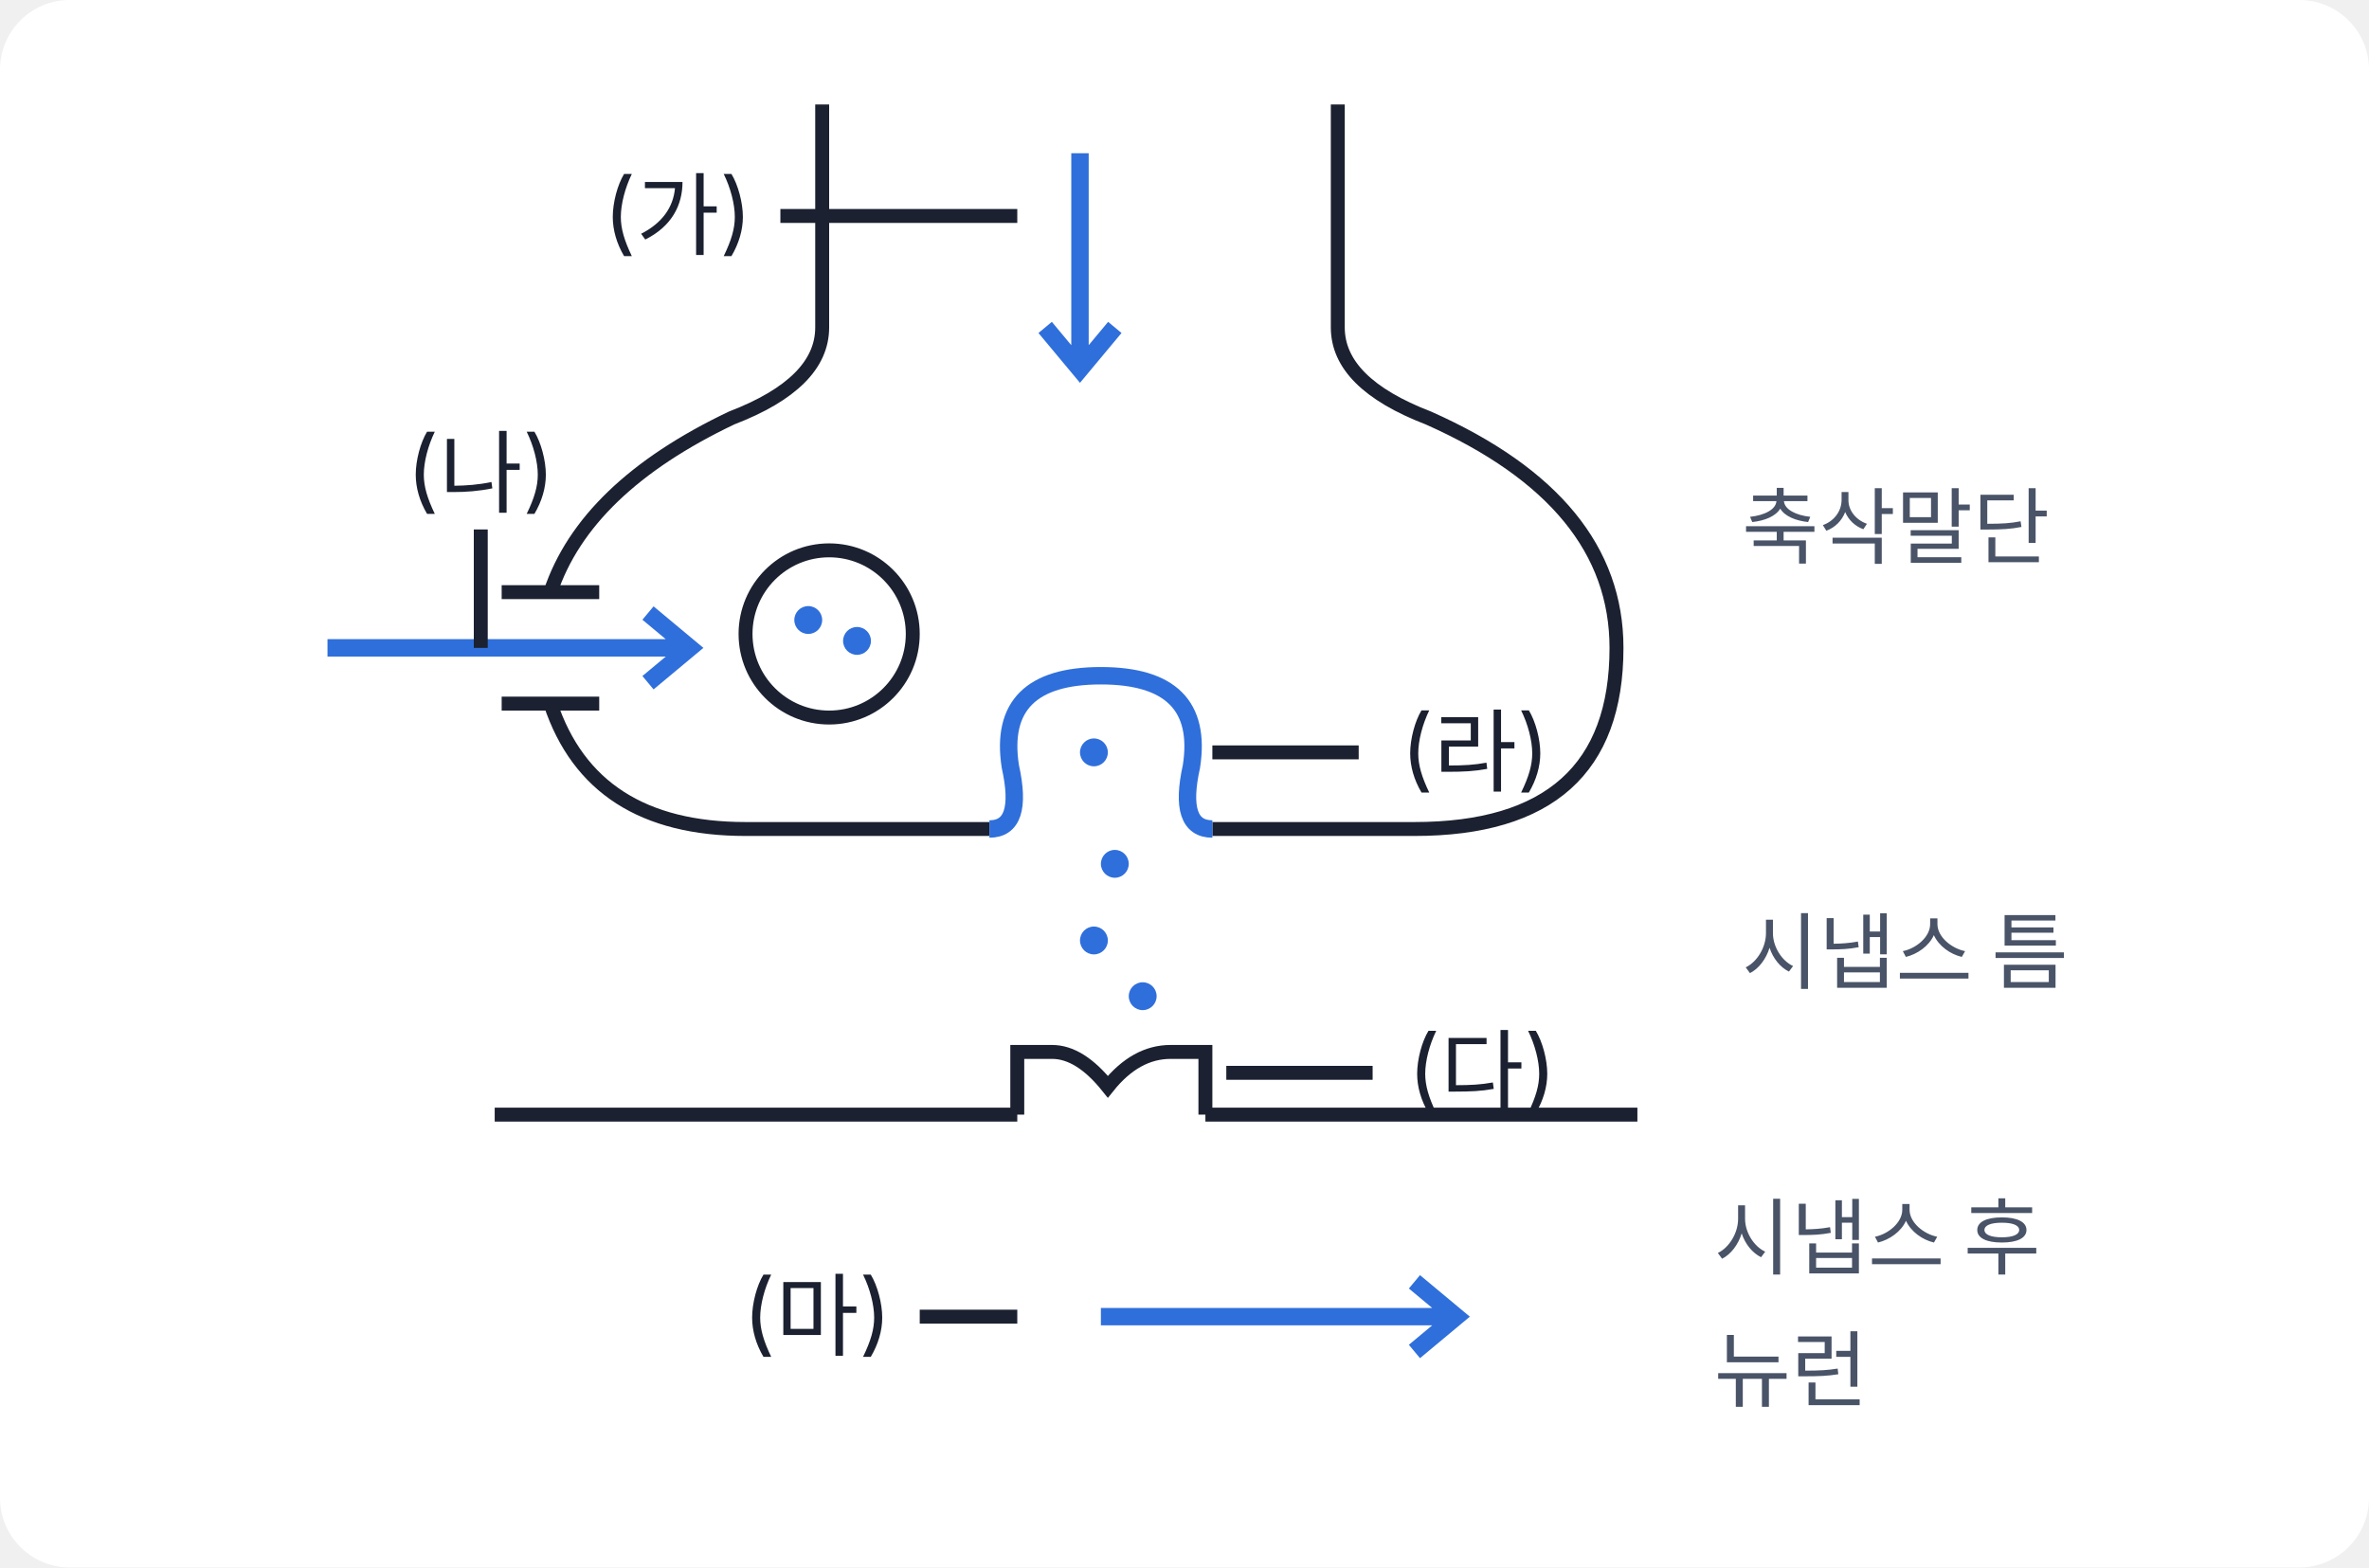
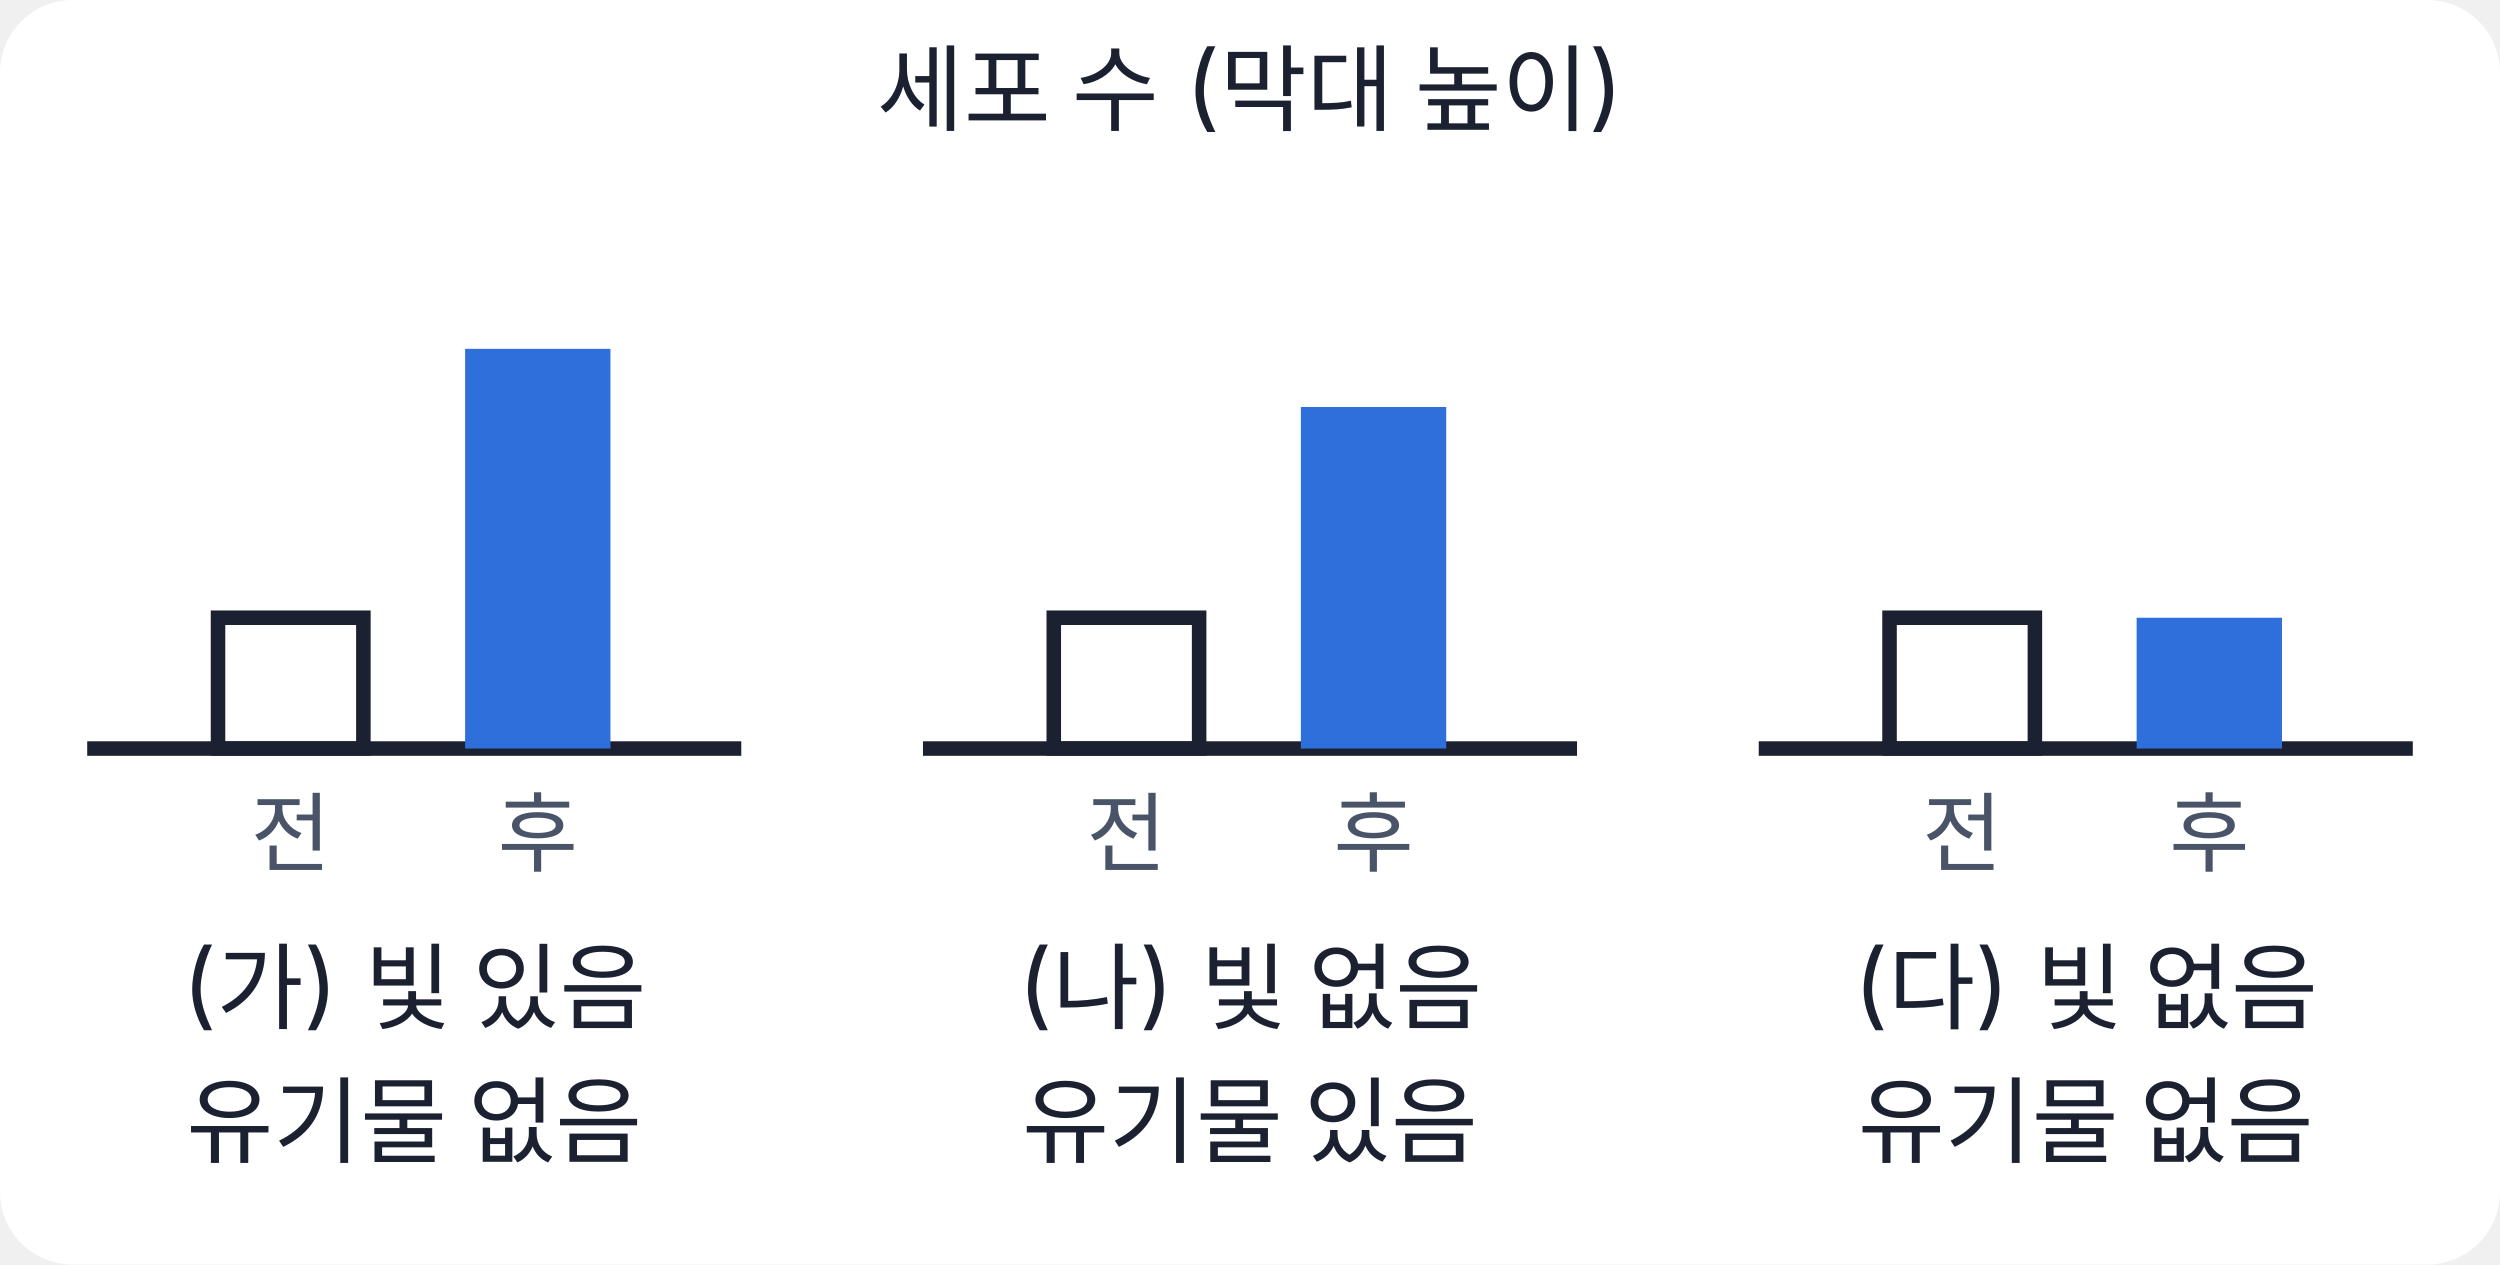
- <svg xmlns="http://www.w3.org/2000/svg" width="340" height="225" viewBox="0 0 340 225" role="img" aria-label="위는 시냅스 전 뉴런, 아래는 시냅스 후 뉴런이다. (가)는 위에서 축삭말단 쪽으로 향하는 화살표, (나)는 축삭말단 옆 막을 가로질러 안으로 향하는 화살표다. (라)는 축삭말단 아래쪽 막의 주머니 모양을, (다)는 틈 건너편 막의 홈을 가리킨다. (마)는 아래쪽 뉴런 내부의 화살표를 가리킨다.">
+ <svg xmlns="http://www.w3.org/2000/svg" width="344" height="174" viewBox="0 0 344 174" role="img" aria-label="배양 전후 세포 수 비교. (가) 빛 있음, 외부 유기물 없음: 세포 수 증가. (나) 빛 없음, 외부 유기물 있음: 세포 수 증가. (다) 빛 없음, 외부 유기물 없음: 세포 수 변화 없음.">
  <style>
svg { color: #1b2130; font-family: -apple-system, 'Apple SD Gothic Neo', 'Noto Sans KR', sans-serif; }
.fig-ink { stroke: #1b2130; fill: none; stroke-width: 2; }
.fig-accent { stroke: #2f6fdb; fill: none; stroke-width: 2.5; }
.fig-danger { stroke: #d92d20; fill: none; stroke-width: 2.5; }
.fig-dot { fill: #2f6fdb; }
.fig-text { fill: #1b2130; font-size: 13px; }
.fig-muted { fill: #4a5468; font-size: 12px; }
.axis { stroke: #dde2ea; stroke-width: 1.5; }
.tick { fill: #4a5468; font-size: 11px; }
.plot-truth { fill: none; stroke: #4a5468; stroke-width: 1.5; stroke-dasharray: 5 4; }
.plot-fit { fill: none; stroke: #2f6fdb; stroke-width: 2.5; }
.pt-train { fill: #2f6fdb; }
.pt-test { fill: #b54708; }
.mark-ml { stroke: #2f6fdb; stroke-width: 1.5; stroke-dasharray: 3 3; }
.mark-map { stroke: #067647; stroke-width: 1.5; stroke-dasharray: 3 3; }
.plot-like { fill: none; stroke: #2f6fdb; stroke-width: 2; }
.plot-prior { fill: none; stroke: #6941c6; stroke-width: 2; stroke-dasharray: 6 4; }
.plot-post { fill: none; stroke: #067647; stroke-width: 3; }
</style>
-   <rect x="0" y="0" width="340" height="225" rx="10" fill="#ffffff" />
-   <path class="fig-ink" d="M118 15 V47 Q118 55 105 60 Q84 70 79 85 M79 101 Q85 119 107 119 H142 M174 119 H203 Q232 119 232 93 Q232 72 205 60 Q192 55 192 47 V15" />
-   <path class="fig-ink" d="M72 85 H86 M72 101 H86" />
-   <path class="fig-ink" d="M71 160 H146 M173 160 H235" />
-   <path class="fig-ink" d="M146 160 V151 H151 Q155 151 159 156 Q163 151 168 151 H173 V160" />
-   <circle class="fig-ink" cx="119" cy="91" r="12" />
-   <circle class="fig-dot" cx="116" cy="89" r="2" />
-   <circle class="fig-dot" cx="123" cy="92" r="2" />
-   <path class="fig-accent" d="M142 119 Q147 119 145 110 Q143 97 158 97 Q173 97 171 110 Q169 119 174 119" />
-   <circle class="fig-dot" cx="157" cy="108" r="2" />
-   <circle class="fig-dot" cx="160" cy="124" r="2" />
-   <circle class="fig-dot" cx="157" cy="135" r="2" />
-   <circle class="fig-dot" cx="164" cy="143" r="2" />
-   <path class="fig-accent" d="M155 22 V53 M150 47 L155 53 L160 47 M47 93 H99 M93 88 L99 93 L93 98" />
-   <path class="fig-accent" d="M158 189 H209 M203 184 L209 189 L203 194" />
-   <path class="fig-ink" d="M146 31 H112 M69 93 V76 M174 108 H195 M176 154 H197 M146 189 H132" />
-   <text class="fig-text" x="108" y="35" text-anchor="end">(가)</text>
-   <text class="fig-text" x="69" y="72" text-anchor="middle">(나)</text>
-   <text class="fig-text" x="201" y="112">(라)</text>
-   <text class="fig-text" x="202" y="158">(다)</text>
-   <text class="fig-text" x="128" y="193" text-anchor="end">(마)</text>
-   <text class="fig-muted" x="250" y="80">축삭말단</text>
-   <text class="fig-muted" x="250" y="141">시냅스 틈</text>
-   <text class="fig-muted" x="246" y="182">시냅스 후</text>
-   <text class="fig-muted" x="246" y="201">뉴런</text>
+   <rect x="0" y="0" width="344" height="174" rx="10" fill="#ffffff" />
+   <text class="fig-text" x="172" y="17" text-anchor="middle">세포 수 (막대 높이)</text>
+   <path class="fig-ink" d="M12 103H102 M127 103H217 M242 103H332" />
+   <rect class="fig-ink" x="30" y="85" width="20" height="18" />
+   <rect class="fig-dot" x="64" y="48" width="20" height="55" />
+   <rect class="fig-ink" x="145" y="85" width="20" height="18" />
+   <rect class="fig-dot" x="179" y="56" width="20" height="47" />
+   <rect class="fig-ink" x="260" y="85" width="20" height="18" />
+   <rect class="fig-dot" x="294" y="85" width="20" height="18" />
+   <text class="fig-muted" x="40" y="119" text-anchor="middle">전</text>
+   <text class="fig-muted" x="74" y="119" text-anchor="middle">후</text>
+   <text class="fig-muted" x="155" y="119" text-anchor="middle">전</text>
+   <text class="fig-muted" x="189" y="119" text-anchor="middle">후</text>
+   <text class="fig-muted" x="270" y="119" text-anchor="middle">전</text>
+   <text class="fig-muted" x="304" y="119" text-anchor="middle">후</text>
+   <text class="fig-text" x="57" y="140" text-anchor="middle">(가) 빛 있음</text>
+   <text class="fig-text" x="57" y="159" text-anchor="middle">유기물 없음</text>
+   <text class="fig-text" x="172" y="140" text-anchor="middle">(나) 빛 없음</text>
+   <text class="fig-text" x="172" y="159" text-anchor="middle">유기물 있음</text>
+   <text class="fig-text" x="287" y="140" text-anchor="middle">(다) 빛 없음</text>
+   <text class="fig-text" x="287" y="159" text-anchor="middle">유기물 없음</text>
</svg>
